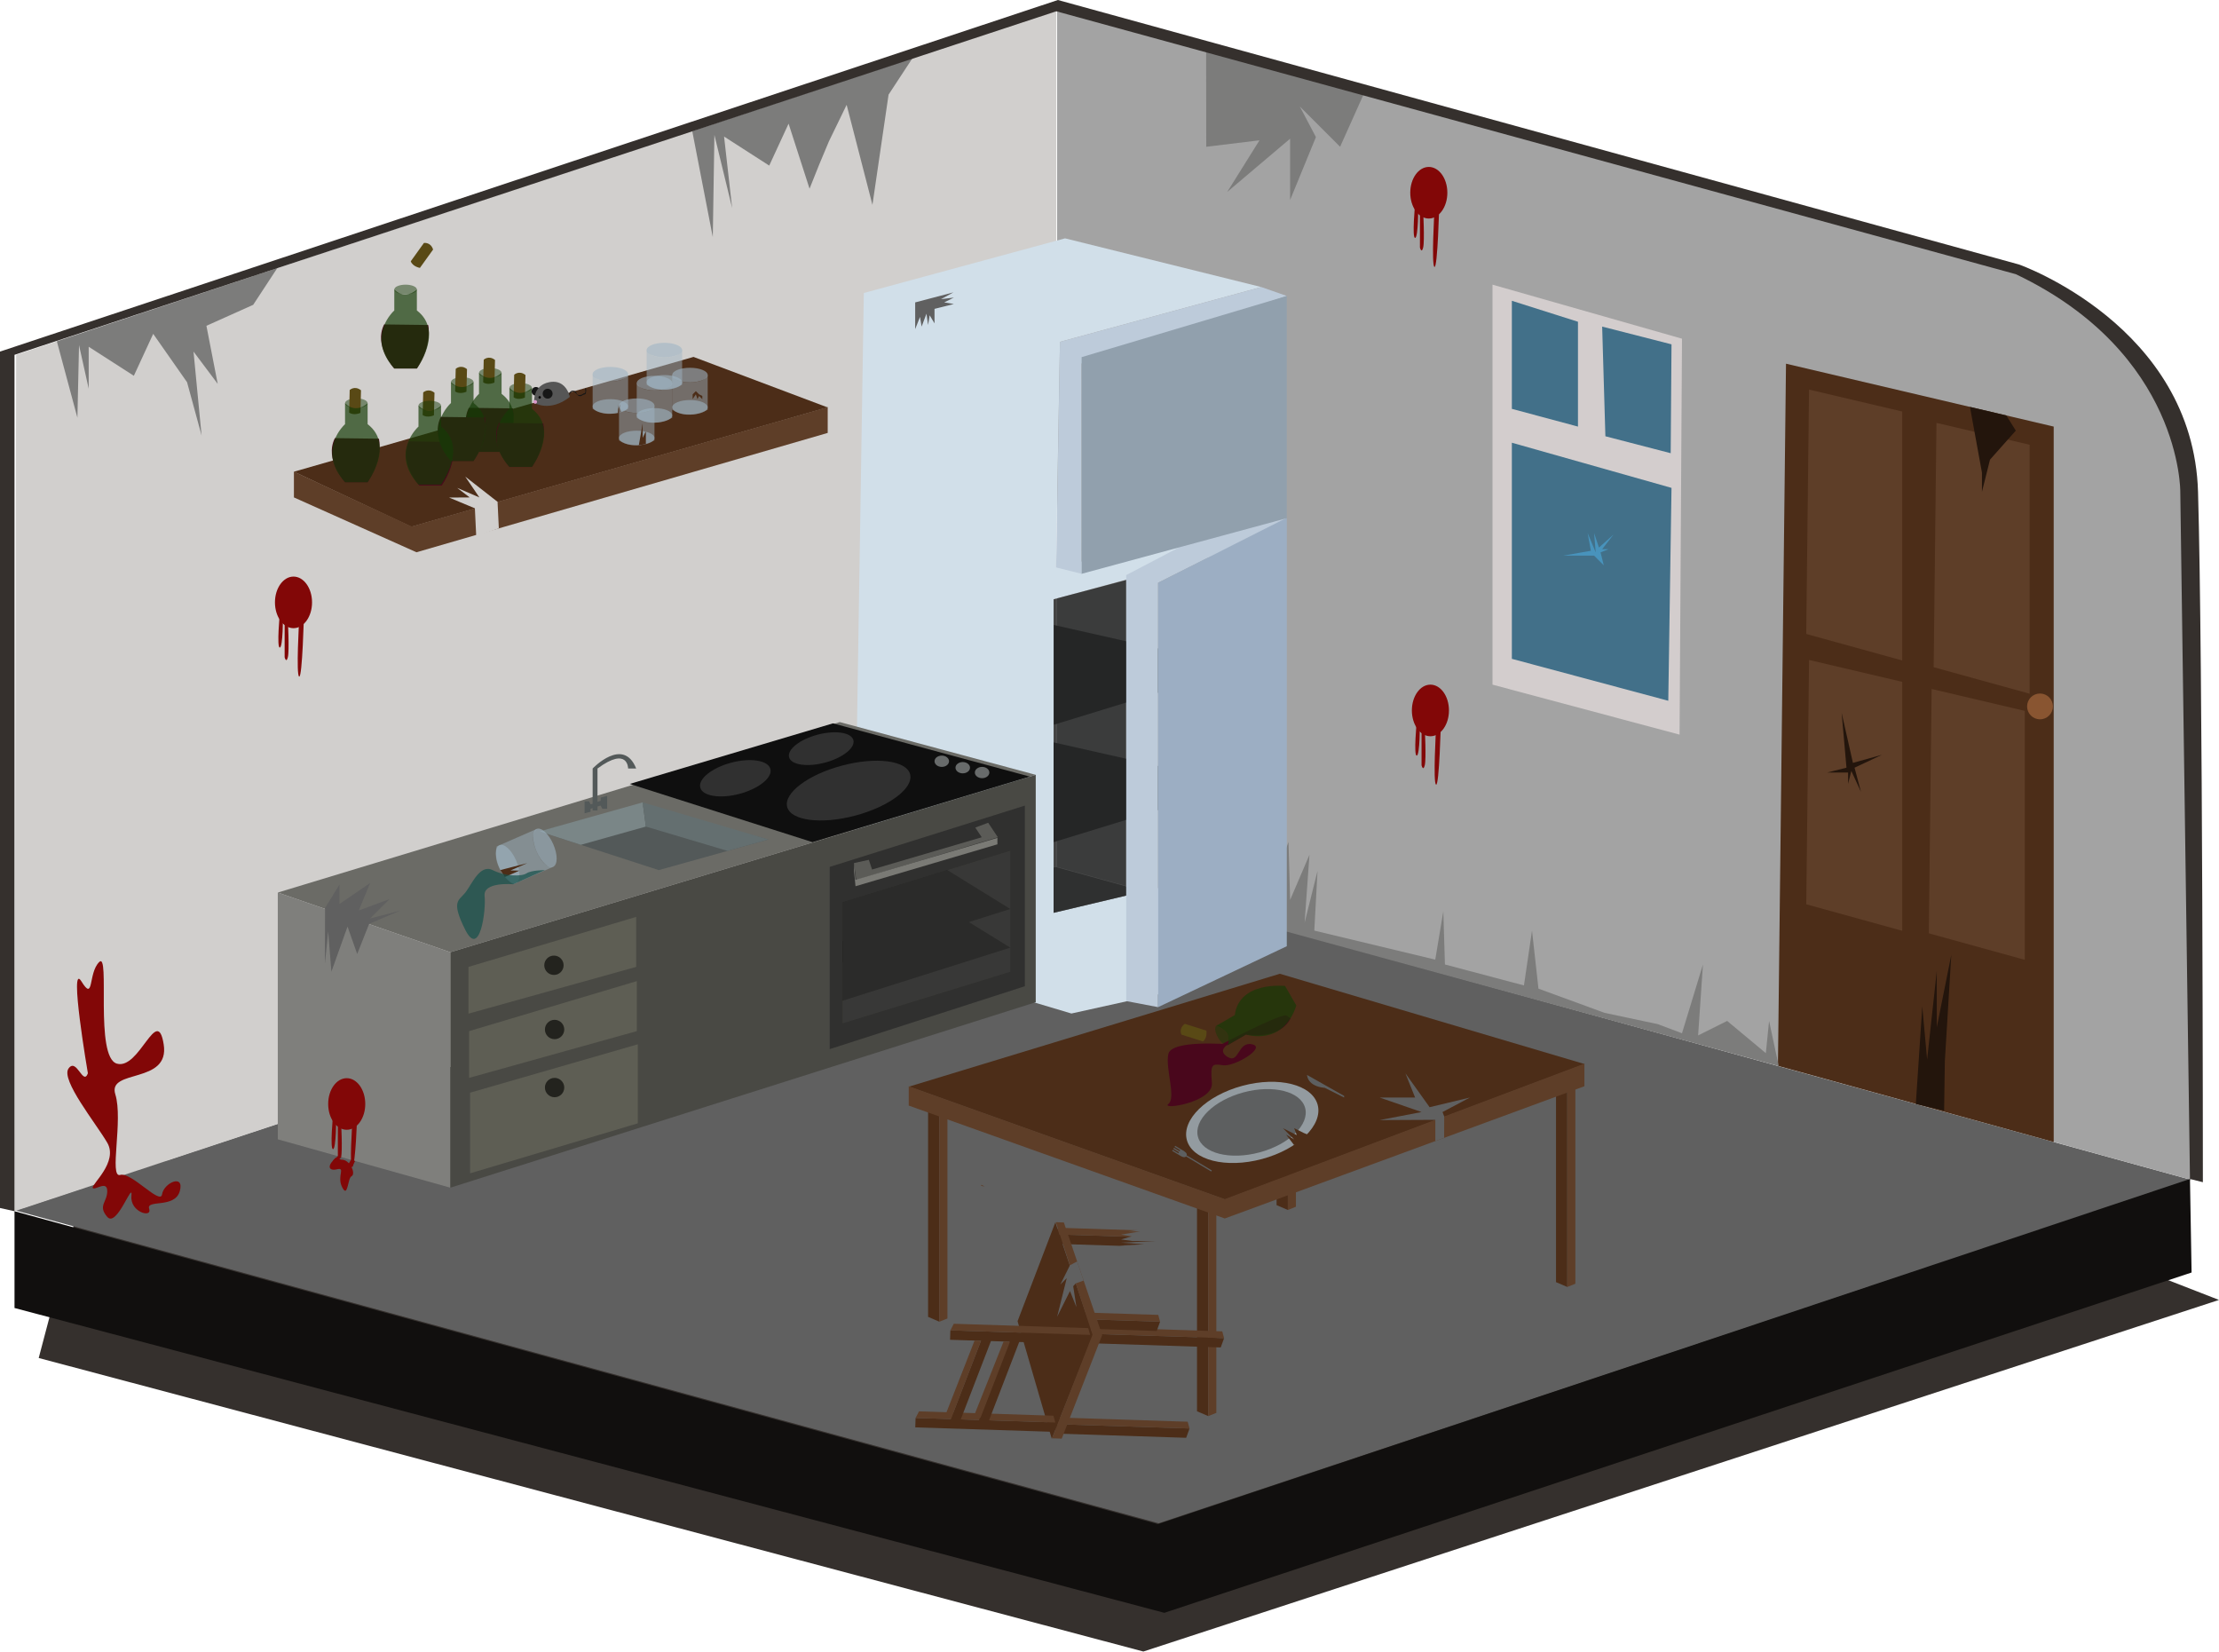
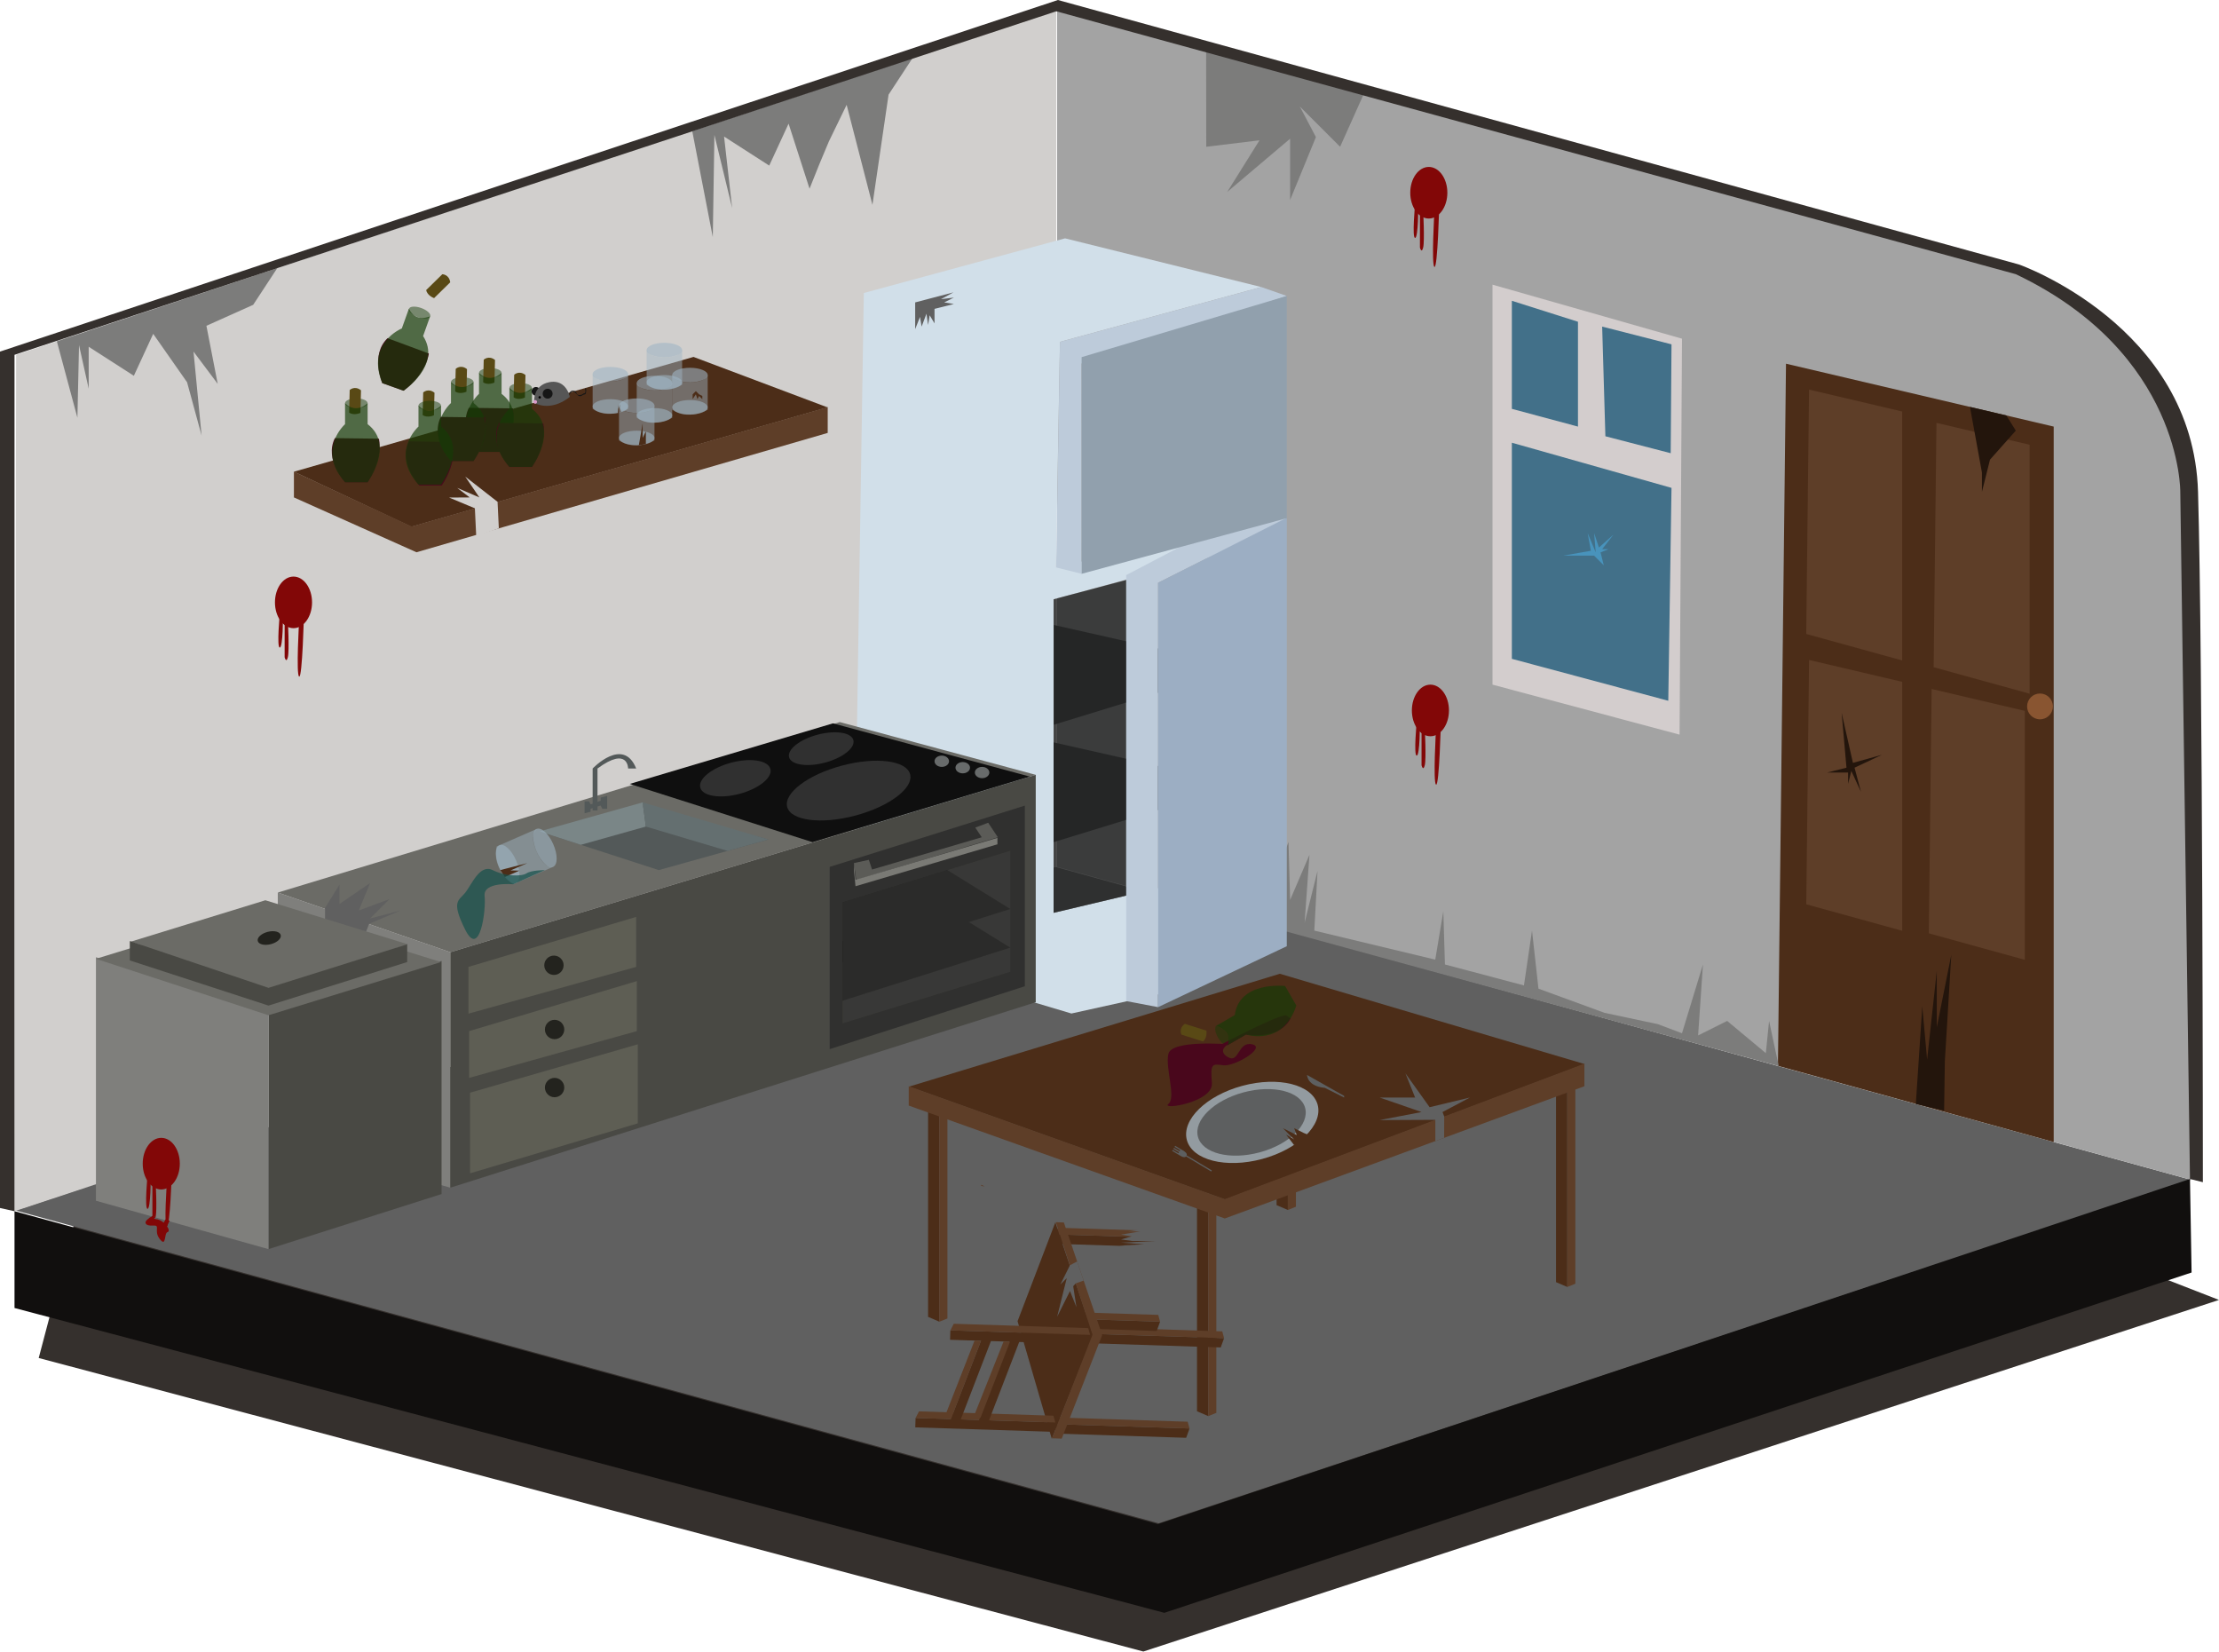
<svg xmlns="http://www.w3.org/2000/svg" viewBox="0 0 1376 1024">
  <defs>
    <style>.cls-1{fill:#35302d;}.cls-2{fill:#606060;}.cls-3{fill:#3a1c05;}.cls-4{fill:#d1cfcd;}.cls-5{fill:#a3a3a3;}.cls-6{fill:#d3cdcd;}.cls-7{fill:#427089;}.cls-8{fill:#4893bc;}.cls-9{fill:#4c2d18;}.cls-10{fill:#5e3e28;}.cls-11{fill:#895531;}.cls-12{fill:#23150c;}.cls-13{fill:#7c7c7b;}.cls-14{fill:#110f0e;}.cls-15{fill:#d1dfe9;}.cls-16,.cls-46{fill:#252626;}.cls-16{opacity:0.82;}.cls-17{fill:#6b6b66;}.cls-18{fill:#7f7f7c;}.cls-19{fill:#494944;}.cls-20,.cls-23{fill:#153a06;}.cls-20{opacity:0.48;}.cls-21{fill:#594915;}.cls-22{fill:#49071c;}.cls-23{opacity:0.68;}.cls-24,.cls-25,.cls-26{fill:#9fb5c4;}.cls-24{opacity:0.59;}.cls-25{opacity:0.47;}.cls-26{opacity:0.56;}.cls-27{fill:#161616;}.cls-28{fill:#565656;}.cls-29{fill:#db9aca;}.cls-30{fill:#535959;}.cls-31{fill:#7a8687;}.cls-32{fill:#646f70;}.cls-33{fill:#0f0f0f;}.cls-34{fill:#303030;}.cls-35{fill:#686b6b;}.cls-36{fill:#15514a;opacity:0.71;}.cls-37{fill:#30302f;}.cls-38{fill:#5b5b57;}.cls-39{fill:#7a7a75;}.cls-40{fill:#42423f;opacity:0.49;}.cls-41{fill:#5e5e54;}.cls-42{fill:#23231e;}.cls-43{fill:#820707;}.cls-44{fill:#939ba0;}.cls-45{fill:#5d5f60;}.cls-47{fill:#bdcbda;}.cls-48{fill:#9caec3;}.cls-49{fill:#91a0ad;}</style>
  </defs>
  <g id="piece">
    <polygon class="cls-1" points="24 842 709 1024 1376 806 1340 792 57 717 24 842" />
    <polygon class="cls-2" points="9.5 750.5 654.5 537.5 1358.5 731.5 718.5 944.5 9.5 750.5" />
    <path class="cls-3" d="M919,581" transform="translate(-287.5 -49.5)" />
    <polygon class="cls-4" points="9 751 10 220 74.89 198.47 655 6 655 537 9 751" />
    <path class="cls-5" d="M943,56l597,163s104,42,106,159,0,403,0,403L943,587Z" transform="translate(-287.5 -49.5)" />
    <polygon class="cls-6" points="925.5 176.5 1043 210 1041.5 455.5 925.5 424.5 925.5 176.5" />
    <polygon class="cls-7" points="937.5 186.5 978.5 199.5 978.5 264.5 937.5 253.5 937.5 186.5" />
    <polygon class="cls-7" points="993.5 202.5 1036.5 213.5 1036 281 995.5 270.5 993.5 202.5" />
    <polygon class="cls-7" points="937.5 274.5 1036.5 302.5 1034.5 434.5 937.5 408.5 937.5 274.5" />
    <polygon class="cls-8" points="989.5 342.5 988.5 330.5 991.5 339.5 1000.5 331.5 993.5 340.5 997.5 340.5 992.5 342.5 994.5 350.5 988.5 344.5 969.5 344.5 986.5 341.5 984.5 330.5 989.5 342.5" />
    <polygon class="cls-9" points="1102.5 660.85 1107.5 225.5 1273.5 264.5 1273.5 708.08 1102.5 660.85" />
    <polygon class="cls-10" points="1120.04 393.07 1121.78 241.56 1179.54 255.14 1179.54 409.5 1120.04 393.07" />
    <polygon class="cls-10" points="1199.06 413.69 1200.8 262.19 1258.56 275.76 1258.56 430.12 1199.06 413.69" />
    <polygon class="cls-10" points="1120.06 560.69 1121.8 409.19 1179.56 422.76 1179.56 577.12 1120.06 560.69" />
    <polygon class="cls-10" points="1196.06 578.69 1197.8 427.19 1255.56 440.76 1255.56 595.12 1196.06 578.69" />
    <circle class="cls-11" cx="1265" cy="438" r="8" />
    <polygon class="cls-12" points="1145 476 1142 442 1149 473 1167 468 1150 476 1154 491 1148 478 1146 486 1146 479 1133 479 1145 476" />
    <polygon class="cls-13" points="737 561 1103 661 1097 633 1095 653 1071 633 1053 642 1056 598 1043 640.66 1028 635 995 628 954 613 950 577 945 611 896 598 895 565 890 595 815 577 817 540 809 572 812 530 800 558 799 522 785 561 720.5 556.5 737 561" />
    <polygon class="cls-12" points="1221.57 252.3 1229 293 1229 305 1234 285 1250 267 1244.11 257.59 1221.57 252.3" />
    <polygon class="cls-13" points="95 207 116 237 125 270 120 218 135 238 128 202 157 189 171.91 166.28 35.26 211.62 48 259 49 214 55 241 55 215 83 233 95 207" />
    <polygon class="cls-13" points="489 76.67 502 117 508 102 514 87.67 525 65 541 127 551 58.67 565.91 35.95 429.26 81.29 442 147 443 83.67 454 129 449 84.67 477 102.67 489 76.67" />
    <polygon class="cls-13" points="747.92 31.73 748 91 781 87 761 119 800 86 800 124 816 85 806 66 831 91 845.61 58.41 747.92 31.73" />
    <polygon class="cls-12" points="1188 684.52 1192 624 1195 657 1201 602 1201 637 1210 592 1206 658 1205.55 688.65 1188 684.52" />
    <polygon class="cls-14" points="9 751 9 811 722 1000 1359 789 1358 731 718 945 9 751" />
    <path class="cls-1" d="M296.5,800.5l-9-2v-531l656-218,596,164s108,38,111,141,3,428,3,428l-8-2-6-426s1-86-102-135l-595-163-646,213Z" transform="translate(-287.5 -49.5)" />
  </g>
  <g id="meuble">
    <polygon class="cls-15" points="535.65 181.67 660.44 147.78 782.14 177.98 657.28 211.96 654.91 346.3 654.91 351.83 797.5 318.5 797.5 332.5 653.33 371.58 653.33 565.98 746.58 543.85 746.58 610.23 664.39 628.41 529.26 588.11 535.65 181.67" />
    <polygon class="cls-16" points="653.33 371.58 698.37 359.61 698.37 555.29 653.33 565.98 653.33 371.58" />
    <polygon class="cls-17" points="520.75 447.71 642.26 480.42 279.26 590.41 172.26 553.41 520.75 447.71" />
-     <polyline class="cls-18" points="279.26 590.41 279.26 736.41 172.26 706.41 172.26 553.41" />
+     <polyline class="cls-18" points="172.26 553.41 172.26 706.41 279.26 736.41 279.26 590.41" />
    <polygon class="cls-19" points="279.26 736.41 279.26 590.41 642.26 480.42 642.26 621.41 279.26 736.41" />
    <polygon class="cls-9" points="430.04 221.3 513.18 252.6 255.08 326.65 182.25 292.48 430.04 221.3" />
    <polygon class="cls-10" points="182.26 292.42 182.26 308.42 258.26 342.42 513.26 268.42 513.26 252.41 255.26 326.42 182.26 292.42" />
    <polygon class="cls-4" points="294.47 315.17 278.5 308.5 291.26 308.42 283.5 302.5 297.26 308.42 288.5 295.5 308.53 311.14 309.33 327.6 295.3 332.42 294.47 315.17" />
-     <ellipse class="cls-20" cx="251.5" cy="179.5" rx="7" ry="3" />
-     <path class="cls-21" d="M542.21,211.52l8.16-11.37s4.19-.69,5.69,4.08l-8.17,11.37S543.48,214.89,542.21,211.52Z" transform="translate(-287.5 -49.5)" />
-     <path class="cls-22" d="M525.7,250.66,553,251s3,12-7,27H532S519,264,525.7,250.66Z" transform="translate(-287.5 -49.5)" />
+     <ellipse class="cls-20" cx="547.64" cy="243.27" rx="3" ry="7" transform="translate(-153.23 627.6) rotate(-70.33)" />
+     <path class="cls-21" d="M551.78,229.34l10-9.8s4.24.05,4.9,5l-10,9.8S552.45,232.88,551.78,229.34Z" transform="translate(-287.5 -49.5)" />
+     <path class="cls-22" d="M527.83,259.19l25.59,9.5s-1.21,12.31-15.68,23.07l-13.18-4.71S517,269.49,527.83,259.19Z" transform="translate(-287.5 -49.5)" />
    <ellipse class="cls-20" cx="304.03" cy="231.2" rx="7" ry="3" />
    <path class="cls-21" d="M587.11,286.53l.35-14s3.07-2.93,7,.17l-.35,14S590.06,288.6,587.11,286.53Z" transform="translate(-287.5 -49.5)" />
    <path class="cls-22" d="M578.23,302.37l27.3.33s3,12-7,27h-14S571.53,315.7,578.23,302.37Z" transform="translate(-287.5 -49.5)" />
    <path class="cls-23" d="M584.53,280.7v13s-18,16,0,36h14s17-23,0-36v-13S591.53,287.7,584.53,280.7Z" transform="translate(-287.5 -49.5)" />
    <ellipse class="cls-20" cx="322.88" cy="240.53" rx="7" ry="3" />
    <path class="cls-21" d="M606,295.85l.35-14s3.07-2.93,7,.17L613,296S608.92,297.93,606,295.85Z" transform="translate(-287.5 -49.5)" />
    <path class="cls-22" d="M597.09,311.69l27.29.34s3,12-7,27h-14S590.38,325,597.09,311.69Z" transform="translate(-287.5 -49.5)" />
    <path class="cls-23" d="M603.38,290v13s-18,16,0,36h14s17-23,0-36V290S610.38,297,603.38,290Z" transform="translate(-287.5 -49.5)" />
    <ellipse class="cls-20" cx="220.96" cy="250" rx="7" ry="3" />
    <path class="cls-21" d="M504,305.32l.35-14s3.07-2.93,7,.17l-.35,14S507,307.4,504,305.32Z" transform="translate(-287.5 -49.5)" />
    <path class="cls-22" d="M495.16,321.16l27.3.34s3,12-7,27h-14S488.46,334.5,495.16,321.16Z" transform="translate(-287.5 -49.5)" />
    <path class="cls-23" d="M501.46,299.5v13s-18,16,0,36h14s17-23,0-36v-13S508.46,306.5,501.46,299.5Z" transform="translate(-287.5 -49.5)" />
    <path class="cls-21" d="M549.58,306.83l.35-14s3.08-2.92,7,.17l-.35,14S552.53,308.9,549.58,306.83Z" transform="translate(-287.5 -49.5)" />
    <path class="cls-22" d="M541.16,323.16l27.3.34s3,12-7,27h-14S534.46,336.5,541.16,323.16Z" transform="translate(-287.5 -49.5)" />
    <ellipse class="cls-20" cx="286.65" cy="236.88" rx="7" ry="3" />
    <path class="cls-21" d="M569.74,292.2l.35-14s3.07-2.93,7,.17l-.34,14S572.69,294.28,569.74,292.2Z" transform="translate(-287.5 -49.5)" />
    <path class="cls-22" d="M560.86,308l27.29.34s3,12-7,27h-14S554.15,321.38,560.86,308Z" transform="translate(-287.5 -49.5)" />
    <path class="cls-23" d="M567.15,286.38v13s-18,16,0,36h14s17-23,0-36v-13S574.15,293.38,567.15,286.38Z" transform="translate(-287.5 -49.5)" />
    <ellipse class="cls-24" cx="378.5" cy="232" rx="11" ry="4.5" />
    <path class="cls-25" d="M655,281s0,5,11,5,11-5,11-5v22s-12,7-22,0Z" transform="translate(-287.5 -49.5)" />
    <ellipse class="cls-26" cx="378.5" cy="252" rx="11" ry="4.5" />
    <polygon class="cls-9" points="383.15 256.08 383.5 250.5 383.5 253.5 384.5 250.5 384.5 253.5 385.3 255.54 383.15 256.08" />
    <ellipse class="cls-24" cx="411.99" cy="217.05" rx="11" ry="4.5" />
    <path class="cls-25" d="M688.49,266.05s0,5,11,5,11-5,11-5v22s-12,7-22,0Z" transform="translate(-287.5 -49.5)" />
    <ellipse class="cls-26" cx="411.99" cy="237.05" rx="11" ry="4.5" />
    <ellipse class="cls-24" cx="427.84" cy="232.53" rx="11" ry="4.5" />
    <path class="cls-25" d="M704.34,281.53s0,5,11,5,11-5,11-5v22s-12,7-22,0Z" transform="translate(-287.5 -49.5)" />
    <ellipse class="cls-26" cx="427.84" cy="252.53" rx="11" ry="4.5" />
    <ellipse class="cls-24" cx="405.84" cy="237.53" rx="11" ry="4.5" />
    <path class="cls-25" d="M682.34,286.53s0,5,11,5,11-5,11-5v22s-12,7-22,0Z" transform="translate(-287.5 -49.5)" />
    <ellipse class="cls-26" cx="405.84" cy="257.53" rx="11" ry="4.5" />
    <ellipse class="cls-24" cx="394.84" cy="251.53" rx="11" ry="4.5" />
    <path class="cls-25" d="M671.34,300.53s0,5,11,5,11-5,11-5v22s-12,7-22,0Z" transform="translate(-287.5 -49.5)" />
    <ellipse class="cls-26" cx="394.84" cy="271.53" rx="11" ry="4.5" />
    <polygon class="cls-9" points="396.15 276.02 398.5 262.5 398.5 271.5 400.5 267.5 400.5 271.5 400.5 275.38 396.15 276.02" />
    <polygon class="cls-9" points="429.5 244.5 431.5 242.5 433.5 244.5 435.5 245.5 435.5 247.5 433.5 245.5 432.5 247.5 431.5 244.5 429.5 247.5 429.5 244.5" />
    <circle class="cls-27" cx="332.35" cy="242.64" r="2.69" />
    <path class="cls-28" d="M640.84,295.6a13.93,13.93,0,0,0-1-3c-1.43-3.13-4.71-7.43-11.66-6.15-10.64,2-9.42,12.82-9.42,12.82S628.45,305.37,640.84,295.6Z" transform="translate(-287.5 -49.5)" />
    <path class="cls-27" d="M640.56,294.4s1.55-4.14,4.08-1,3.51,1.2,4.67.85,1.58-.07,1.66-2.5-.83-1.45-.58-.62c.43,1.47-.08,2.42-.93,2.27-2.25,1.88-4.53.95-4.49-.26s-4-2.81-4.52.94Z" transform="translate(-287.5 -49.5)" />
    <circle class="cls-27" cx="339.59" cy="244.1" r="3.07" />
    <circle class="cls-29" cx="331.89" cy="249.19" r="1.15" />
    <circle cx="334.66" cy="246.37" r="0.77" />
    <ellipse class="cls-20" cx="266.5" cy="251.5" rx="7" ry="3" />
    <path class="cls-23" d="M547,301v13s-18,16,0,36h14s17-23,0-36V301S554,308,547,301Z" transform="translate(-287.5 -49.5)" />
-     <path class="cls-23" d="M532,229v13s-18,16,0,36h14s17-23,0-36V229S539,236,532,229Z" transform="translate(-287.5 -49.5)" />
    <polygon class="cls-30" points="334.5 515.5 408.5 539.5 476.5 520.5 398.5 499.5 334.5 515.5" />
    <polygon class="cls-31" points="398.5 497.5 400.5 512.5 360.14 523.82 334.5 515.5 398.5 497.5" />
    <polygon class="cls-32" points="451.17 527.58 476.5 520.5 398.5 497.5 400.5 512.5 451.17 527.58" />
    <path class="cls-30" d="M655,552V526s19-20,27,0h-5s0-14-19,0v26Z" transform="translate(-287.5 -49.5)" />
    <polygon class="cls-30" points="369.5 497.5 372.5 496.5 372.5 494.5 376.5 493.5 376.5 501.5 373.5 501.5 372.5 499.5 368.5 500.5 369.5 497.5" />
    <polygon class="cls-30" points="368.98 500.54 366.2 501.47 366.2 503.32 362.5 504.25 362.5 496.84 365.28 496.84 366.2 498.69 369.91 497.77 368.98 500.54" />
    <polygon class="cls-33" points="516.5 448.5 638.5 481.5 503.81 522.16 390.5 486.06 516.5 448.5" />
    <ellipse class="cls-34" cx="743.5" cy="532" rx="22.5" ry="10" transform="translate(-399.26 159.47) rotate(-14.89)" />
    <ellipse class="cls-34" cx="796.76" cy="513.64" rx="20.63" ry="8.96" transform="translate(-392.75 172.54) rotate(-14.89)" />
    <ellipse class="cls-34" cx="813.76" cy="539.64" rx="39.44" ry="16.04" transform="translate(-398.86 177.78) rotate(-14.89)" />
    <ellipse class="cls-35" cx="597" cy="476" rx="4.5" ry="3.5" />
    <ellipse class="cls-35" cx="609" cy="479" rx="4.5" ry="3.5" />
    <ellipse class="cls-35" cx="584" cy="472" rx="4.5" ry="3.5" />
    <ellipse class="cls-24" cx="625.38" cy="575.24" rx="5.66" ry="12.8" transform="translate(-465.38 248.67) rotate(-23.58)" />
    <path class="cls-25" d="M620.84,563.26s-5.76,2.52-.64,14.25,10.88,9.21,10.88,9.21l-25.35,11.06s-13.65-9.27-10.24-23.45Z" transform="translate(-287.5 -49.5)" />
    <ellipse class="cls-26" cx="602.34" cy="585.3" rx="5.66" ry="12.8" transform="translate(-471.33 240.29) rotate(-23.58)" />
    <polygon class="cls-9" points="310.26 539.47 326.94 535.17 316.57 539.7 322.11 539.82 317.5 541.83 313.03 543.78 310.26 539.47" />
    <path class="cls-36" d="M605.73,597.78S587,596,588,605s-3,39-12,21-4-18,0-23,9-18,17-14,18,4,21,2,11.38-2,11.38-2Z" transform="translate(-287.5 -49.5)" />
    <polygon class="cls-37" points="514.5 537.5 635.5 499.5 635.5 611.5 514.5 650.5 514.5 537.5" />
    <polygon class="cls-38" points="529.53 535.13 538.77 533.13 540.77 539.13 608.77 519.13 604.77 513.13 612.77 510.13 618.77 519.13 530.95 545.58 529.53 535.13" />
    <polygon class="cls-39" points="618.5 523.5 618.5 519.5 530.5 545.5 529.5 535.5 529.5 539.5 530.5 549.5 618.5 523.5" />
    <polygon class="cls-27" points="626.5 563.59 587.5 539.5 522.5 559.5 522.5 596.5 626.5 563.59" />
    <polygon class="cls-27" points="626.5 587.57 587.5 563.48 522.5 583.48 522.5 620.48 626.5 587.57" />
    <polygon class="cls-40" points="522.5 559.5 626.5 527.5 626.5 602.5 522.5 634.5 522.5 559.5" />
    <polygon class="cls-41" points="290.5 599.5 394.5 568.5 394.5 599.5 290.5 628.5 290.5 599.5" />
    <circle class="cls-42" cx="343.5" cy="598.5" r="6" />
    <polygon class="cls-41" points="290.9 639.32 394.9 608.32 394.9 639.32 290.9 668.32 290.9 639.32" />
    <circle class="cls-42" cx="343.9" cy="638.32" r="6" />
    <polygon class="cls-41" points="291.5 677.5 395.5 647.5 395.5 696.5 291.5 727.5 291.5 677.5" />
    <circle class="cls-42" cx="343.9" cy="674.32" r="6" />
    <polygon class="cls-9" points="575.5 688.5 575.5 816.5 582.5 819.5 582.5 688.5 575.5 688.5" />
    <polygon class="cls-10" points="587.5 817.5 587.5 691.5 582.5 688.5 582.5 819.5 587.5 817.5" />
    <polygon class="cls-9" points="742.26 747.03 742.26 875.03 749.26 878.03 749.26 747.03 742.26 747.03" />
    <polygon class="cls-10" points="754.26 876.03 754.26 750.03 749.26 747.03 749.26 878.03 754.26 876.03" />
    <polygon class="cls-9" points="964.88 666.96 964.88 794.96 971.88 797.96 971.88 666.96 964.88 666.96" />
    <polygon class="cls-10" points="976.88 795.96 976.88 669.96 971.88 666.96 971.88 797.96 976.88 795.96" />
    <polygon class="cls-9" points="791.6 619.22 791.6 747.22 798.6 750.22 798.6 619.22 791.6 619.22" />
    <polygon class="cls-10" points="803.6 748.22 803.6 622.22 798.6 619.22 798.6 750.22 803.6 748.22" />
    <polygon class="cls-9" points="563.62 673.76 759.62 743.76 982.62 659.76 793.62 603.76 563.62 673.76" />
    <polygon class="cls-10" points="563.5 673.5 563.5 685.5 759.5 755.5 982.5 673.5 982.5 659.5 759.5 743.5 563.5 673.5" />
    <polygon class="cls-9" points="654.48 888.86 735.54 891.48 737.63 885.71 654.67 883.03 654.48 888.86" />
    <polygon class="cls-10" points="736.49 881.51 656.7 878.93 654.67 883.03 737.63 885.71 736.49 881.51" />
    <polygon class="cls-9" points="675.91 832.84 756.97 835.46 759.06 829.69 676.1 827.01 675.91 832.84" />
    <polygon class="cls-10" points="757.92 825.48 678.13 822.91 676.1 827.01 759.06 829.69 757.92 825.48" />
    <polygon class="cls-9" points="653.9 771.18 734.95 773.79 737.04 768.02 654.08 765.35 653.9 771.18" />
    <polygon class="cls-10" points="735.91 763.82 656.12 761.24 654.08 765.35 737.04 768.02 735.91 763.82" />
    <polygon class="cls-9" points="636.23 822.63 717.28 825.25 719.37 819.48 636.41 816.8 636.23 822.63" />
    <polygon class="cls-10" points="718.24 815.28 638.45 812.7 636.41 816.8 719.37 819.48 718.24 815.28" />
    <polygon class="cls-9" points="677.86 827.81 652.21 892.11 630.99 819.17 654.41 757.91 677.86 827.81" />
    <polygon class="cls-10" points="652.38 891.8 658.38 891.99 683.47 827.77 659.71 757.97 654.71 757.8 677.47 827.57 652.38 891.8" />
    <polygon class="cls-9" points="567.56 885.02 652.24 887.75 654.41 881.99 567.75 879.19 567.56 885.02" />
    <polygon class="cls-10" points="653.23 877.78 569.87 875.09 567.75 879.19 654.41 881.99 653.23 877.78" />
    <polygon class="cls-9" points="589.13 830.71 673.81 833.44 675.99 827.67 589.32 824.88 589.13 830.71" />
    <polygon class="cls-10" points="674.8 823.47 591.44 820.77 589.32 824.88 675.99 827.67 674.8 823.47" />
    <polygon class="cls-9" points="593.85 885.05 615.19 829.67 610.25 826.28 588.4 882.95 593.85 885.05" />
    <polygon class="cls-9" points="611.56 885.14 632.9 829.77 627.96 826.37 606.11 883.04 611.56 885.14" />
    <polygon class="cls-10" points="622.31 831.8 604.51 876.57 607.97 879.15 626.3 831.92 622.31 831.8" />
    <polygon class="cls-10" points="604.32 831.22 586.39 876.98 589.74 879.77 608.31 831.34 604.32 831.22" />
    <polyline class="cls-10" points="609.5 735.5 608.37 735.13 608.37 734.62 610.5 735.5 609.5 735.5" />
    <polygon class="cls-2" points="667.93 782.11 663.44 784.55 657.5 796.5 661.5 792.5 655.5 816.5 663.5 800.5 667.5 810.5 665.5 797.5 667.09 795.74 671.97 793.98 667.93 782.11" />
    <polygon class="cls-2" points="890.04 707.5 890.04 694.33 855.5 694.5 881.5 689.5 855.5 680.5 877.5 680.5 871.5 665.5 886.5 686.5 911.5 680.5 894.5 689.5 895.56 692.25 895.51 705.49 890.04 707.5" />
    <polygon class="cls-2" points="706.84 762.48 699.91 763.5 707.08 763.5 695.14 765.5 701.86 766.58 695.14 768.5 702.3 769.5 716.63 769.5 695.14 770.5 709.46 771.5 694.04 772.31 734.5 777.5 740.5 765.5 735.73 761.5 706.84 762.48" />
    <polygon class="cls-2" points="201.56 562.99 201.5 597.5 203.5 577.5 205.5 602.5 215.5 574.5 221.5 591.5 228.92 572.78 248.5 564.5 229.5 569.5 241.5 557.5 222.5 564.5 229.5 547.5 210.5 560.5 210.5 548.5 201.56 562.99" />
    <polygon class="cls-2" points="567.5 187.5 591.22 181.27 583.5 185.5 591.5 184.5 585.5 187.5 591.5 188.5 579.5 191.5 579.5 200.5 576.5 195.5 575.5 201.5 574.5 194.5 571.5 202.5 570.5 196.5 567.5 204.07 567.5 187.5" />
    <path class="cls-43" d="M461,430s-2,21,0,21,2-20,2-20l1,2v24s1,4,2,0,0-23,0-23h7s-2,34,0,35,3-39,3-39Z" transform="translate(-287.5 -49.5)" />
    <ellipse class="cls-43" cx="182" cy="373.5" rx="11.5" ry="16" />
    <path class="cls-43" d="M1166,497s-2,21,0,21,2-20,2-20l1,2v24s1,4,2,0,0-23,0-23h7s-2,34,0,35,3-39,3-39Z" transform="translate(-287.5 -49.5)" />
    <ellipse class="cls-43" cx="887" cy="440.5" rx="11.5" ry="16" />
    <path class="cls-43" d="M1165,176s-2,21,0,21,2-20,2-20l1,2v24s1,4,2,0,0-23,0-23h7s-2,34,0,35,3-39,3-39Z" transform="translate(-287.5 -49.5)" />
    <ellipse class="cls-43" cx="886" cy="119.5" rx="11.5" ry="16" />
-     <path class="cls-43" d="M494,741s-2,21,0,21,2-20,2-20l1,2v23h2c1-4,0-22,0-22h7s-2,29,0,28,3-32,3-32Z" transform="translate(-287.5 -49.5)" />
-     <ellipse class="cls-43" cx="215" cy="684.5" rx="11.5" ry="16" />
-     <path class="cls-43" d="M497,766.36,494,769s0,2,2,1l3.18-3Z" transform="translate(-287.5 -49.5)" />
-     <path class="cls-43" d="M499.13,768.54c5.29-.34,9.32,8.76,6.32,10.29-2.44,1.25-2.15,13.84-5.72,6.9s2.28-12.52-3.17-11.25-5.43-2.07-3.23-4.58l2.2-2.51Z" transform="translate(-287.5 -49.5)" />
-     <polyline class="cls-43" points="217.62 719.13 214.5 724.5 216.5 726.5 220.24 719.87" />
-     <path class="cls-43" d="M342,715s-12-70-4-57,4-5,11-12-3,59,11,63,25-37,29-12-35,15-30,31-4,52,3,50,25,19,26,12,14-13,11-2-21,5-19,11-12,2-11-8-9,20-15,13,0-9,0-16-8,0-9-2,16-16,9-28-29-39-24-46S339,723,342,715Z" transform="translate(-287.5 -49.5)" />
    <ellipse class="cls-44" cx="1064" cy="745.5" rx="42" ry="23.5" transform="translate(-444.71 252.7) rotate(-15.07)" />
    <ellipse class="cls-45" cx="1063.55" cy="745.49" rx="34.42" ry="19.26" transform="translate(-444.72 252.58) rotate(-15.07)" />
    <path class="cls-45" d="M1038.59,775.87l-15.65-9.36s-.75,1.25-3.36-.31l-5.21-3.13.37-.62,3.48,2.08.37-.62-3.48-2.08.37-.63,3.48,2.08.38-.62-3.48-2.08.37-.62,3.48,2.08,1.74,1s2.61,1.56,1.86,2.81l15.65,9.36Z" transform="translate(-287.5 -49.5)" />
    <path class="cls-45" d="M1121,729l-23-13s0,7,11,8l12,6Z" transform="translate(-287.5 -49.5)" />
    <polygon class="cls-9" points="802.44 709.95 797.5 703.5 802.5 706.5 795.5 699.5 804.15 703.8 802.5 699.5 808.5 702.5 810.5 703.31 816.5 707.5 802.44 709.95" />
    <ellipse class="cls-20" cx="1045.41" cy="691.41" rx="3" ry="7" transform="translate(-493.23 567.11) rotate(-30.06)" />
    <path class="cls-21" d="M1033.49,695.22,1020.13,691s-2-3.76,2.1-6.68l13.36,4.21S1036.3,693,1033.49,695.22Z" transform="translate(-287.5 -49.5)" />
    <path class="cls-22" d="M1049,697s-35-3-37,6,5,27,0,31,28-1,27-13,0-12,7-11,27-11,18-13-8,12-15,8S1049,697,1049,697Z" transform="translate(-287.5 -49.5)" />
    <path class="cls-22" d="M1085,679l2.74,1.87S1083,694,1060,691l-11.08,6.48L1045,697S1079,679,1085,679Z" transform="translate(-287.5 -49.5)" />
    <path class="cls-23" d="M1048.92,697.48l11.26-6.52s22.88,7.57,31.18-18l-7-12.13s-28.44-3.19-31.18,18.05l-11.26,6.51S1051.47,687.91,1048.92,697.48Z" transform="translate(-287.5 -49.5)" />
    <polygon class="cls-46" points="653.33 522.16 769.5 486.5 653.33 460.3 653.33 522.16" />
    <polyline class="cls-46" points="653.5 387.5 653.5 449.36 769.67 413.7" />
    <polygon class="cls-47" points="797.5 321.5 748.92 330.09 698.37 356.57 698.37 620.71 718.13 624.46 718.13 361.31 797.5 321.5" />
    <polygon class="cls-48" points="718.13 624.46 797.94 586.68 797.94 321.01 718.13 361.31 718.13 624.46" />
    <polygon class="cls-47" points="797.94 183.51 782.14 177.98 657.28 211.96 654.91 351.83 670.71 355.78 670.65 225.39 797.94 183.51" />
    <polygon class="cls-49" points="670.71 221.44 797.94 183.51 797.94 321.29 670.71 355.78 670.71 221.44" />
+     <path class="cls-9" d="M567,640" transform="translate(-287.5 -49.5)" />
+     <path class="cls-41" d="M567,640" transform="translate(-287.5 -49.5)" />
+     <polygon class="cls-19" points="166.5 774.5 273.81 740.35 273.81 595.83 166.5 628.5 166.5 774.5" />
+     <polygon class="cls-18" points="59.5 744.5 166.5 774.5 166.5 628.5 59.5 593.5 59.5 744.5" />
+     <polygon class="cls-17" points="163.5 562.5 273.5 596.5 166.5 629.5 59.5 594.5 163.5 562.5" />
+     <polygon class="cls-17" points="151.08 569.26 239.5 596.59 153.49 623.12 67.49 594.98 151.08 569.26" />
+     <polygon class="cls-17" points="164.55 558.19 252.97 585.52 166.96 612.05 80.96 583.91 164.55 558.19" />
+     <polygon class="cls-19" points="80.5 595.5 80.5 583.5 166.5 612.5 252.5 585.5 252.5 596.5 166.5 623.5 80.5 595.5" />
+     <ellipse class="cls-42" cx="454.47" cy="631.09" rx="7.36" ry="3.94" transform="translate(-430.96 84.3) rotate(-14.49)" />
+     <path class="cls-43" d="M379,778s-2,21,0,21,2-20,2-20l1,2v23h2c1-4,0-22,0-22h7s-2,29,0,28,3-32,3-32Z" transform="translate(-287.5 -49.5)" />
+     <ellipse class="cls-43" cx="100" cy="721.5" rx="11.5" ry="16" />
+     <path class="cls-43" d="M382,803.36,379,806s0,2,2,1l3.18-3Z" transform="translate(-287.5 -49.5)" />
+     <path class="cls-43" d="M384.18,805.42c5,.32,9.88,7.28,7.17,8.05-2.21.63-.57,9.68-4.74,4.32s.83-8.72-4.26-8.4-5.42-2.07-3.59-3.63l1.84-1.56Z" transform="translate(-287.5 -49.5)" />
+     <polyline class="cls-43" points="102.62 756.13 99.5 761.5 101.5 763.5 105.24 756.87" />
+   </g>
+   <g id="bouteille">
+     <path class="cls-23" d="M541.05,240.91l-4.38,12.24s-22.33,9-12.11,33.9l13.18,4.71s23.75-15.93,12.12-33.9l4.37-12.24S545.28,249.86,541.05,240.91Z" transform="translate(-287.5 -49.5)" />
  </g>
</svg>
